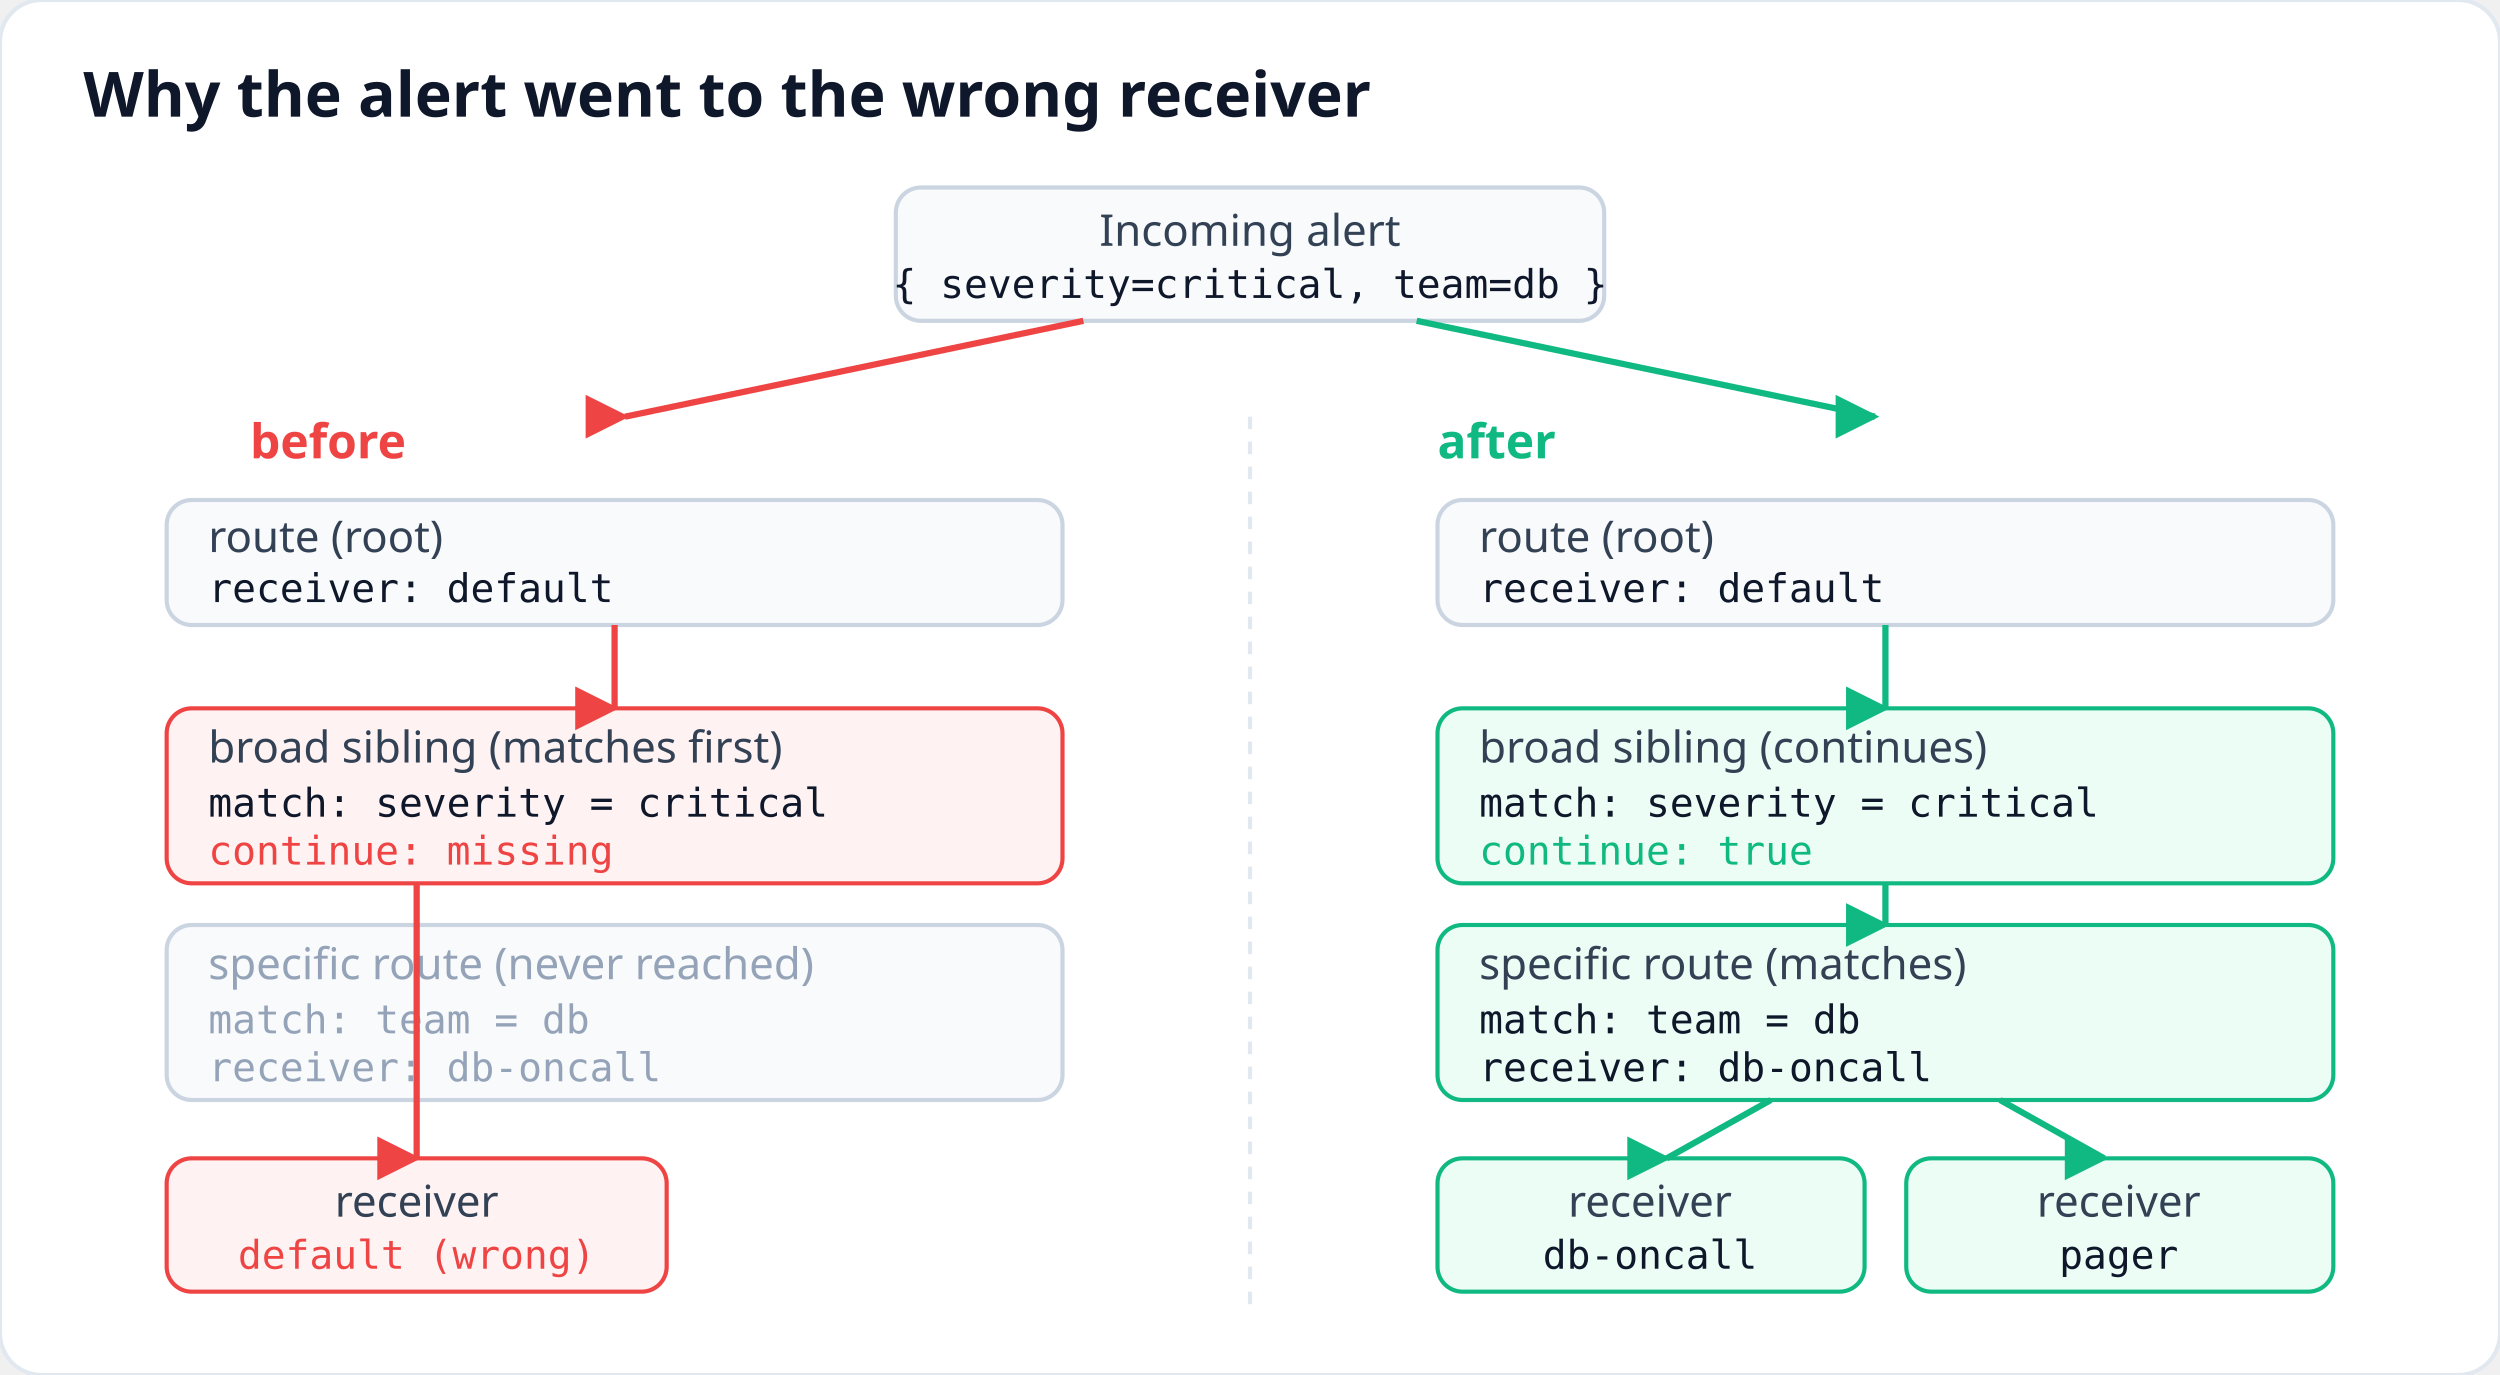
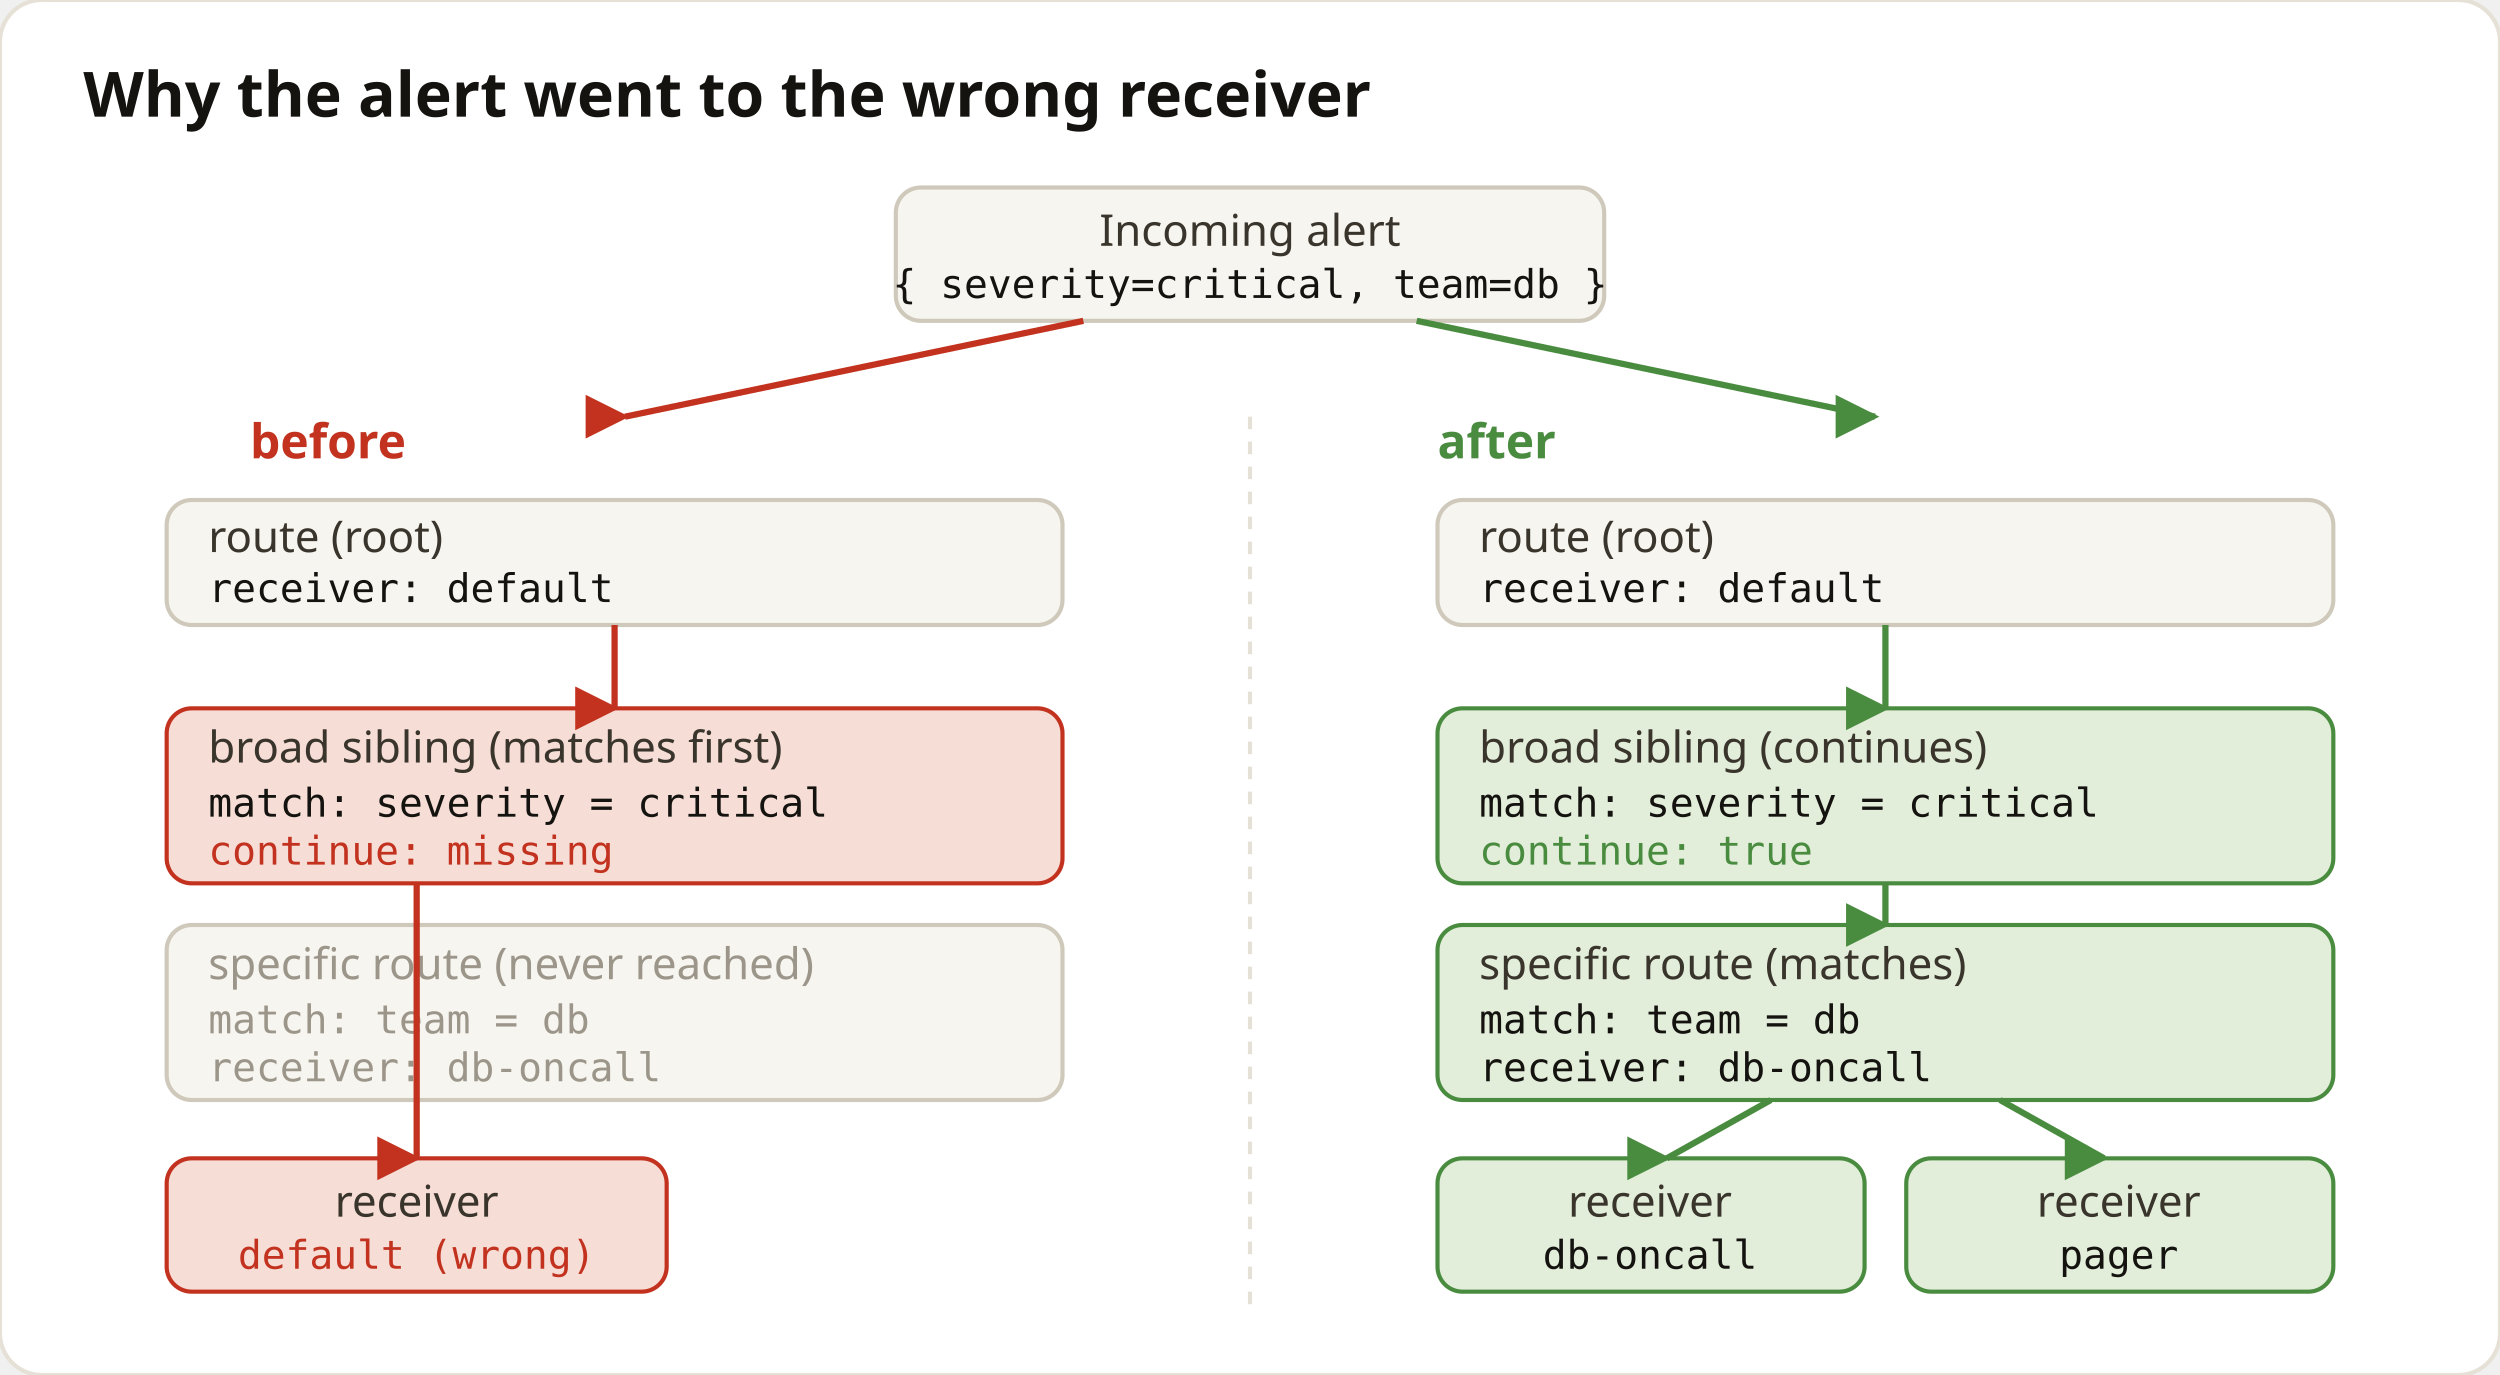
<svg xmlns="http://www.w3.org/2000/svg" viewBox="0 0 1200 660" role="img" aria-label="A misrouted alert: on the left the alert hits the route tree and lands on the wrong receiver in red because continue is missing, on the right the corrected tree routes it to the right receiver in green">
  <defs>
    <marker id="ah" viewBox="0 0 10 10" refX="9" refY="5" markerWidth="7" markerHeight="7" orient="auto-start-end">
-       <path d="M0 0 L10 5 L0 10 z" fill="#10b981" />
+       <path d="M0 0 L10 5 L0 10 z" fill="#4a8c3f" />
    </marker>
    <marker id="ahr" viewBox="0 0 10 10" refX="9" refY="5" markerWidth="7" markerHeight="7" orient="auto-start-end">
-       <path d="M0 0 L10 5 L0 10 z" fill="#ef4444" />
+       <path d="M0 0 L10 5 L0 10 z" fill="#c2321f" />
    </marker>
  </defs>
-   <rect width="1200" height="660" rx="20" fill="#ffffff" stroke="#e2e8f0" stroke-width="2" />
-   <text x="40" y="56" font-family="ui-sans-serif, system-ui" font-size="30" font-weight="700" fill="#0f172a">Why the alert went to the wrong receiver</text>
-   <rect x="430" y="90" width="340" height="64" rx="12" fill="#f8fafc" stroke="#cbd5e1" stroke-width="2" />
-   <text x="600" y="118" text-anchor="middle" font-family="ui-sans-serif, system-ui" font-size="21" fill="#334155">Incoming alert</text>
-   <text x="600" y="143" text-anchor="middle" font-family="ui-monospace, monospace" font-size="19" fill="#0f172a">{ severity=critical, team=db }</text>
-   <path d="M520 154 L300 200" stroke="#ef4444" stroke-width="3" marker-end="url(#ahr)" />
-   <path d="M680 154 L900 200" stroke="#10b981" stroke-width="3" marker-end="url(#ah)" />
-   <text x="120" y="220" font-family="ui-sans-serif, system-ui" font-size="23" font-weight="700" fill="#ef4444">before</text>
-   <rect x="80" y="240" width="430" height="60" rx="12" fill="#f8fafc" stroke="#cbd5e1" stroke-width="2" />
-   <text x="100" y="265" font-family="ui-sans-serif, system-ui" font-size="21" fill="#334155">route (root)</text>
-   <text x="100" y="289" font-family="ui-monospace, monospace" font-size="19" fill="#0f172a">receiver: default</text>
-   <rect x="80" y="340" width="430" height="84" rx="12" fill="#fef2f2" stroke="#ef4444" stroke-width="2" />
-   <text x="100" y="366" font-family="ui-sans-serif, system-ui" font-size="21" fill="#334155">broad sibling (matches first)</text>
-   <text x="100" y="392" font-family="ui-monospace, monospace" font-size="19" fill="#0f172a">match: severity = critical</text>
-   <text x="100" y="415" font-family="ui-monospace, monospace" font-size="19" fill="#ef4444">continue: missing</text>
-   <rect x="80" y="444" width="430" height="84" rx="12" fill="#f8fafc" stroke="#cbd5e1" stroke-width="2" />
-   <text x="100" y="470" font-family="ui-sans-serif, system-ui" font-size="21" fill="#94a3b8">specific route (never reached)</text>
-   <text x="100" y="496" font-family="ui-monospace, monospace" font-size="19" fill="#94a3b8">match: team = db</text>
-   <text x="100" y="519" font-family="ui-monospace, monospace" font-size="19" fill="#94a3b8">receiver: db-oncall</text>
-   <rect x="80" y="556" width="240" height="64" rx="12" fill="#fef2f2" stroke="#ef4444" stroke-width="2" />
-   <text x="200" y="584" text-anchor="middle" font-family="ui-sans-serif, system-ui" font-size="21" fill="#334155">receiver</text>
-   <text x="200" y="609" text-anchor="middle" font-family="ui-monospace, monospace" font-size="19" fill="#ef4444">default (wrong)</text>
-   <path d="M295 300 L295 340" stroke="#ef4444" stroke-width="3" marker-end="url(#ahr)" />
-   <path d="M200 424 L200 556" stroke="#ef4444" stroke-width="3" marker-end="url(#ahr)" />
-   <line x1="600" y1="200" x2="600" y2="630" stroke="#e2e8f0" stroke-width="2" stroke-dasharray="6 6" />
-   <text x="690" y="220" font-family="ui-sans-serif, system-ui" font-size="23" font-weight="700" fill="#10b981">after</text>
-   <rect x="690" y="240" width="430" height="60" rx="12" fill="#f8fafc" stroke="#cbd5e1" stroke-width="2" />
-   <text x="710" y="265" font-family="ui-sans-serif, system-ui" font-size="21" fill="#334155">route (root)</text>
-   <text x="710" y="289" font-family="ui-monospace, monospace" font-size="19" fill="#0f172a">receiver: default</text>
-   <rect x="690" y="340" width="430" height="84" rx="12" fill="#ecfdf5" stroke="#10b981" stroke-width="2" />
-   <text x="710" y="366" font-family="ui-sans-serif, system-ui" font-size="21" fill="#334155">broad sibling (continues)</text>
-   <text x="710" y="392" font-family="ui-monospace, monospace" font-size="19" fill="#0f172a">match: severity = critical</text>
-   <text x="710" y="415" font-family="ui-monospace, monospace" font-size="19" fill="#10b981">continue: true</text>
-   <rect x="690" y="444" width="430" height="84" rx="12" fill="#ecfdf5" stroke="#10b981" stroke-width="2" />
-   <text x="710" y="470" font-family="ui-sans-serif, system-ui" font-size="21" fill="#334155">specific route (matches)</text>
-   <text x="710" y="496" font-family="ui-monospace, monospace" font-size="19" fill="#0f172a">match: team = db</text>
-   <text x="710" y="519" font-family="ui-monospace, monospace" font-size="19" fill="#0f172a">receiver: db-oncall</text>
-   <rect x="690" y="556" width="205" height="64" rx="12" fill="#ecfdf5" stroke="#10b981" stroke-width="2" />
-   <text x="792" y="584" text-anchor="middle" font-family="ui-sans-serif, system-ui" font-size="21" fill="#334155">receiver</text>
-   <text x="792" y="609" text-anchor="middle" font-family="ui-monospace, monospace" font-size="19" fill="#0f172a">db-oncall</text>
-   <rect x="915" y="556" width="205" height="64" rx="12" fill="#ecfdf5" stroke="#10b981" stroke-width="2" />
-   <text x="1017" y="584" text-anchor="middle" font-family="ui-sans-serif, system-ui" font-size="21" fill="#334155">receiver</text>
-   <text x="1017" y="609" text-anchor="middle" font-family="ui-monospace, monospace" font-size="19" fill="#0f172a">pager</text>
-   <path d="M905 300 L905 340" stroke="#10b981" stroke-width="3" marker-end="url(#ah)" />
-   <path d="M905 424 L905 444" stroke="#10b981" stroke-width="3" marker-end="url(#ah)" />
-   <path d="M850 528 L800 556" stroke="#10b981" stroke-width="3" marker-end="url(#ah)" />
-   <path d="M960 528 L1010 556" stroke="#10b981" stroke-width="3" marker-end="url(#ah)" />
+   <rect width="1200" height="660" rx="20" fill="#ffffff" stroke="#e6e1d6" stroke-width="2" />
+   <text x="40" y="56" font-family="ui-sans-serif, system-ui" font-size="30" font-weight="700" fill="#141310">Why the alert went to the wrong receiver</text>
+   <rect x="430" y="90" width="340" height="64" rx="12" fill="#f7f5f0" stroke="#cfc9bb" stroke-width="2" />
+   <text x="600" y="118" text-anchor="middle" font-family="ui-sans-serif, system-ui" font-size="21" fill="#3a352c">Incoming alert</text>
+   <text x="600" y="143" text-anchor="middle" font-family="ui-monospace, monospace" font-size="19" fill="#141310">{ severity=critical, team=db }</text>
+   <path d="M520 154 L300 200" stroke="#c2321f" stroke-width="3" marker-end="url(#ahr)" />
+   <path d="M680 154 L900 200" stroke="#4a8c3f" stroke-width="3" marker-end="url(#ah)" />
+   <text x="120" y="220" font-family="ui-sans-serif, system-ui" font-size="23" font-weight="700" fill="#c2321f">before</text>
+   <rect x="80" y="240" width="430" height="60" rx="12" fill="#f7f5f0" stroke="#cfc9bb" stroke-width="2" />
+   <text x="100" y="265" font-family="ui-sans-serif, system-ui" font-size="21" fill="#3a352c">route (root)</text>
+   <text x="100" y="289" font-family="ui-monospace, monospace" font-size="19" fill="#141310">receiver: default</text>
+   <rect x="80" y="340" width="430" height="84" rx="12" fill="#f6ddd6" stroke="#c2321f" stroke-width="2" />
+   <text x="100" y="366" font-family="ui-sans-serif, system-ui" font-size="21" fill="#3a352c">broad sibling (matches first)</text>
+   <text x="100" y="392" font-family="ui-monospace, monospace" font-size="19" fill="#141310">match: severity = critical</text>
+   <text x="100" y="415" font-family="ui-monospace, monospace" font-size="19" fill="#c2321f">continue: missing</text>
+   <rect x="80" y="444" width="430" height="84" rx="12" fill="#f7f5f0" stroke="#cfc9bb" stroke-width="2" />
+   <text x="100" y="470" font-family="ui-sans-serif, system-ui" font-size="21" fill="#9c968a">specific route (never reached)</text>
+   <text x="100" y="496" font-family="ui-monospace, monospace" font-size="19" fill="#9c968a">match: team = db</text>
+   <text x="100" y="519" font-family="ui-monospace, monospace" font-size="19" fill="#9c968a">receiver: db-oncall</text>
+   <rect x="80" y="556" width="240" height="64" rx="12" fill="#f6ddd6" stroke="#c2321f" stroke-width="2" />
+   <text x="200" y="584" text-anchor="middle" font-family="ui-sans-serif, system-ui" font-size="21" fill="#3a352c">receiver</text>
+   <text x="200" y="609" text-anchor="middle" font-family="ui-monospace, monospace" font-size="19" fill="#c2321f">default (wrong)</text>
+   <path d="M295 300 L295 340" stroke="#c2321f" stroke-width="3" marker-end="url(#ahr)" />
+   <path d="M200 424 L200 556" stroke="#c2321f" stroke-width="3" marker-end="url(#ahr)" />
+   <line x1="600" y1="200" x2="600" y2="630" stroke="#e6e1d6" stroke-width="2" stroke-dasharray="6 6" />
+   <text x="690" y="220" font-family="ui-sans-serif, system-ui" font-size="23" font-weight="700" fill="#4a8c3f">after</text>
+   <rect x="690" y="240" width="430" height="60" rx="12" fill="#f7f5f0" stroke="#cfc9bb" stroke-width="2" />
+   <text x="710" y="265" font-family="ui-sans-serif, system-ui" font-size="21" fill="#3a352c">route (root)</text>
+   <text x="710" y="289" font-family="ui-monospace, monospace" font-size="19" fill="#141310">receiver: default</text>
+   <rect x="690" y="340" width="430" height="84" rx="12" fill="#e2eeda" stroke="#4a8c3f" stroke-width="2" />
+   <text x="710" y="366" font-family="ui-sans-serif, system-ui" font-size="21" fill="#3a352c">broad sibling (continues)</text>
+   <text x="710" y="392" font-family="ui-monospace, monospace" font-size="19" fill="#141310">match: severity = critical</text>
+   <text x="710" y="415" font-family="ui-monospace, monospace" font-size="19" fill="#4a8c3f">continue: true</text>
+   <rect x="690" y="444" width="430" height="84" rx="12" fill="#e2eeda" stroke="#4a8c3f" stroke-width="2" />
+   <text x="710" y="470" font-family="ui-sans-serif, system-ui" font-size="21" fill="#3a352c">specific route (matches)</text>
+   <text x="710" y="496" font-family="ui-monospace, monospace" font-size="19" fill="#141310">match: team = db</text>
+   <text x="710" y="519" font-family="ui-monospace, monospace" font-size="19" fill="#141310">receiver: db-oncall</text>
+   <rect x="690" y="556" width="205" height="64" rx="12" fill="#e2eeda" stroke="#4a8c3f" stroke-width="2" />
+   <text x="792" y="584" text-anchor="middle" font-family="ui-sans-serif, system-ui" font-size="21" fill="#3a352c">receiver</text>
+   <text x="792" y="609" text-anchor="middle" font-family="ui-monospace, monospace" font-size="19" fill="#141310">db-oncall</text>
+   <rect x="915" y="556" width="205" height="64" rx="12" fill="#e2eeda" stroke="#4a8c3f" stroke-width="2" />
+   <text x="1017" y="584" text-anchor="middle" font-family="ui-sans-serif, system-ui" font-size="21" fill="#3a352c">receiver</text>
+   <text x="1017" y="609" text-anchor="middle" font-family="ui-monospace, monospace" font-size="19" fill="#141310">pager</text>
+   <path d="M905 300 L905 340" stroke="#4a8c3f" stroke-width="3" marker-end="url(#ah)" />
+   <path d="M905 424 L905 444" stroke="#4a8c3f" stroke-width="3" marker-end="url(#ah)" />
+   <path d="M850 528 L800 556" stroke="#4a8c3f" stroke-width="3" marker-end="url(#ah)" />
+   <path d="M960 528 L1010 556" stroke="#4a8c3f" stroke-width="3" marker-end="url(#ah)" />
</svg>
